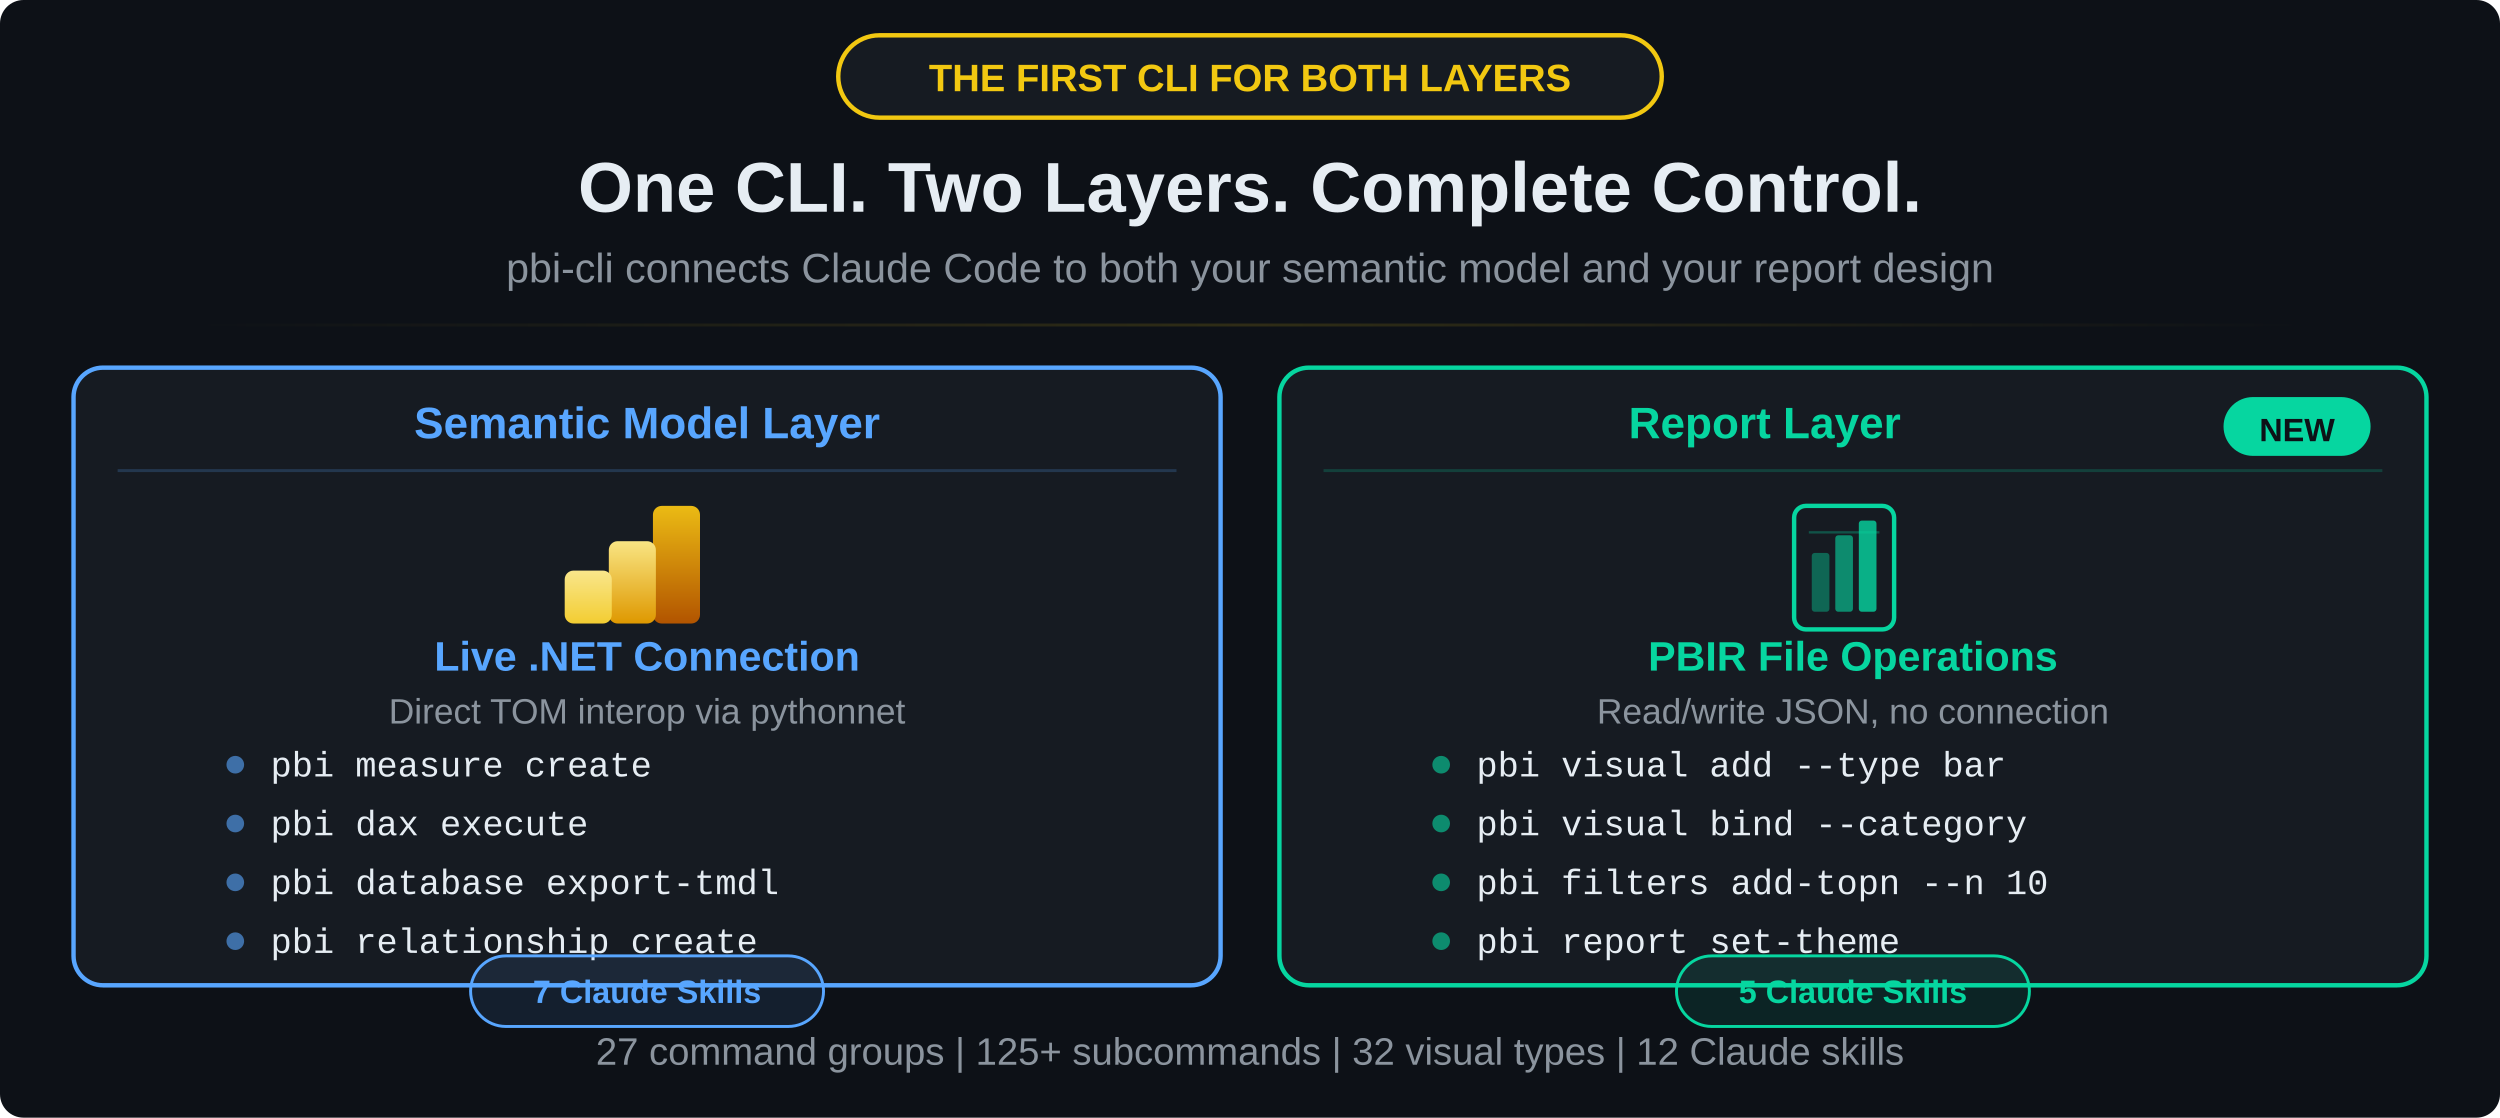
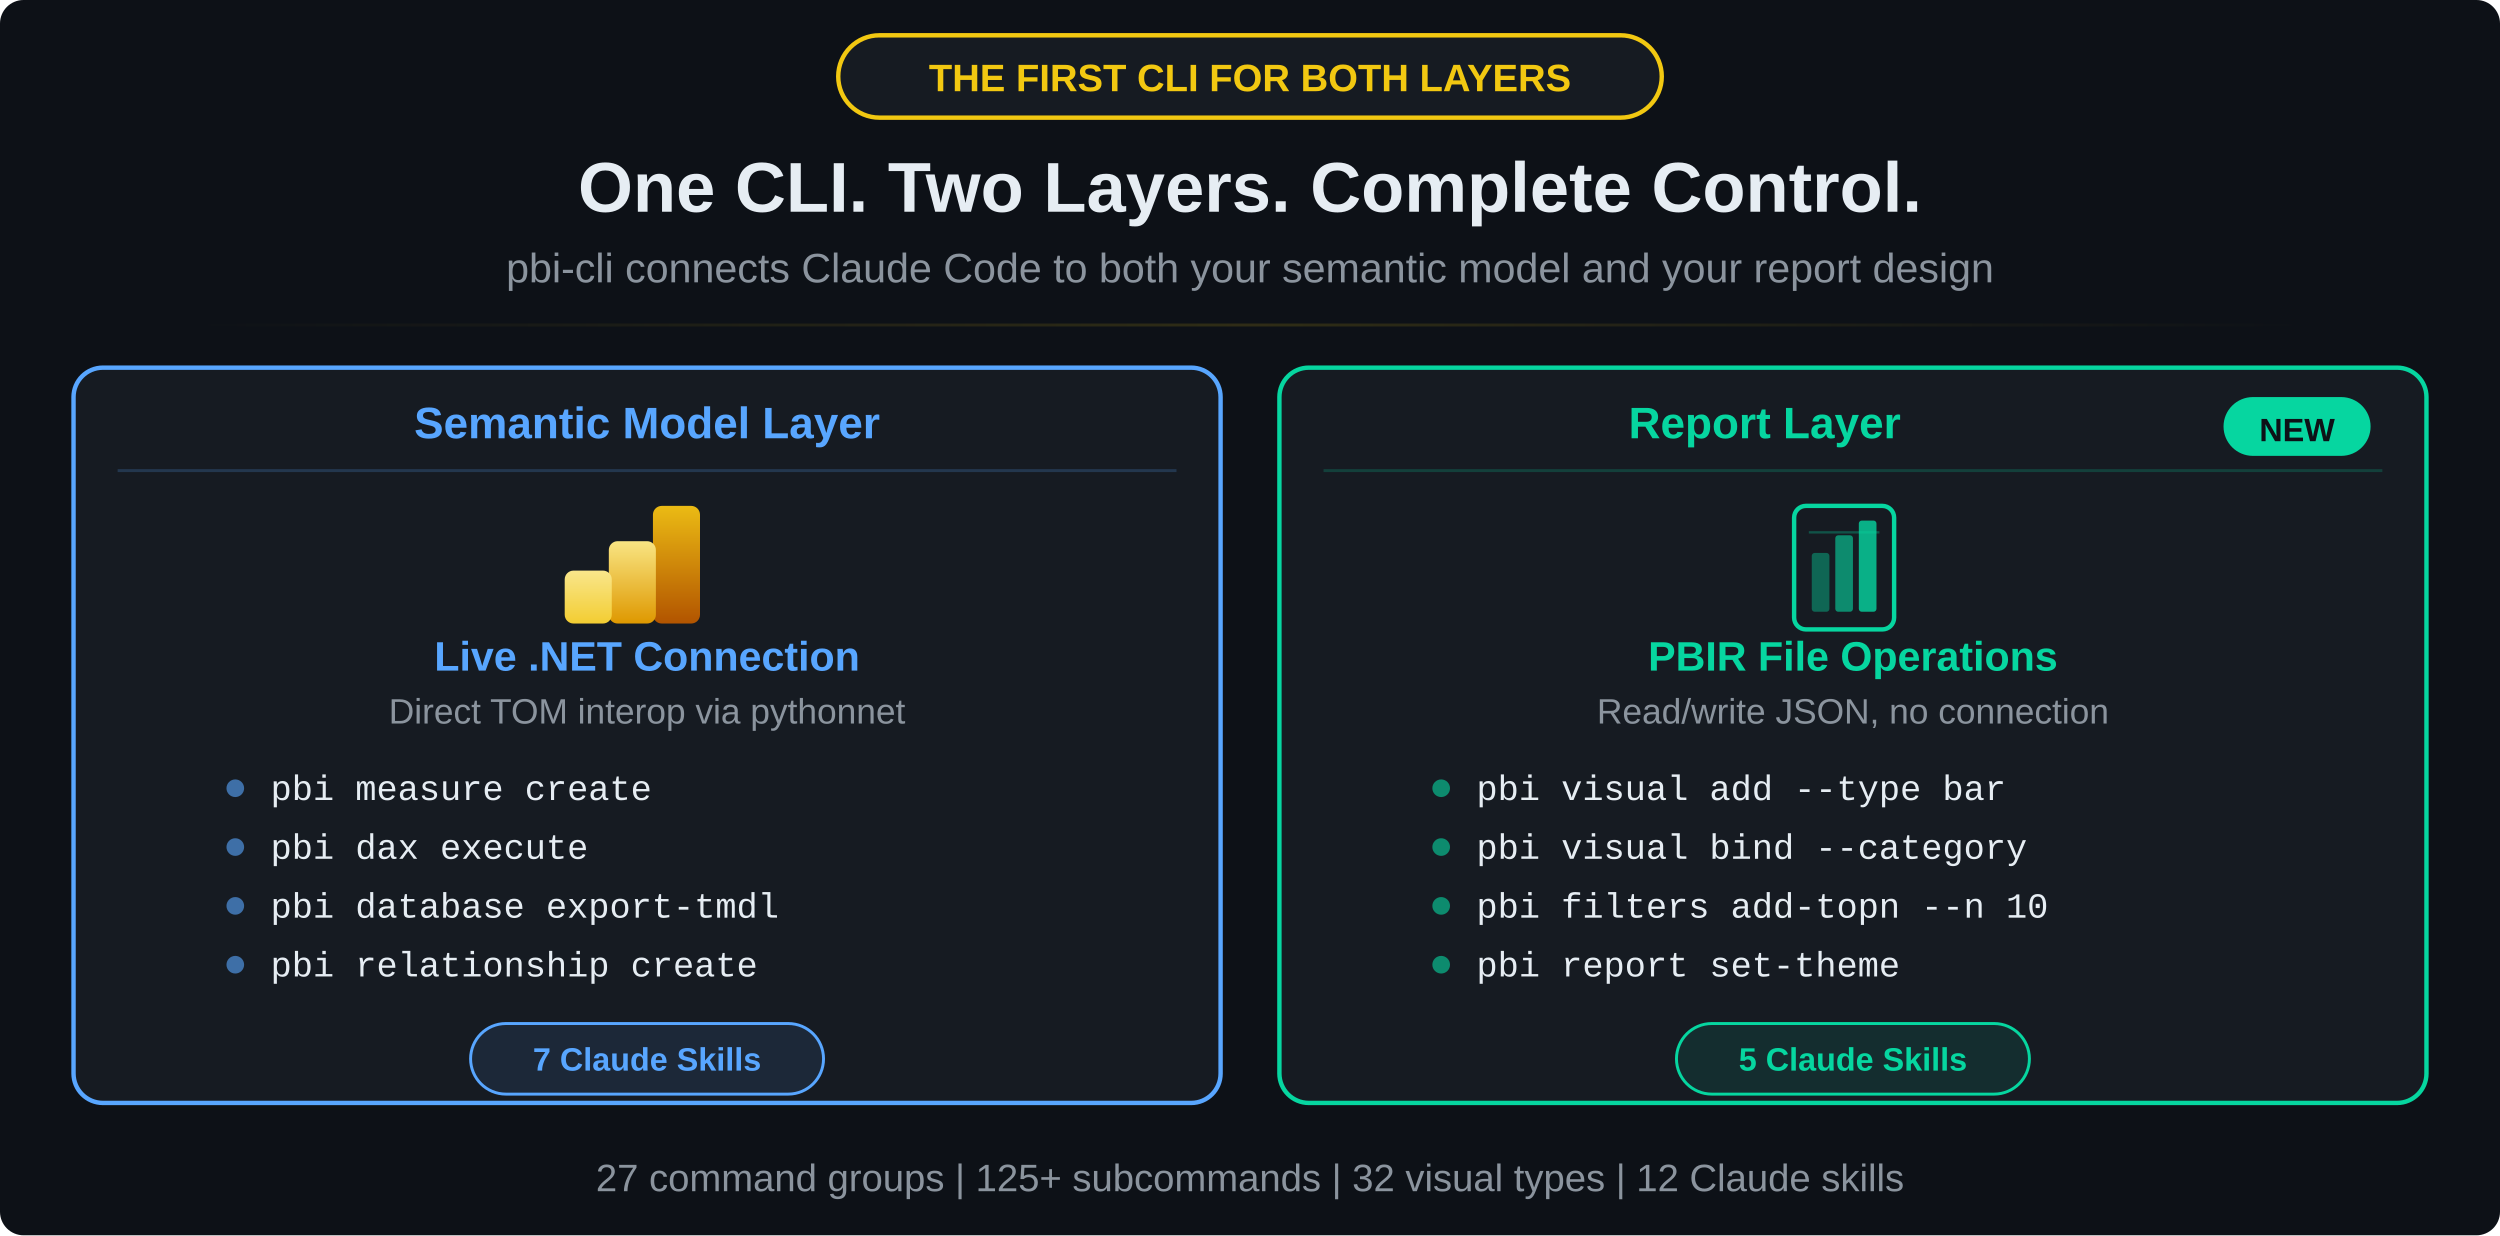
- <svg xmlns="http://www.w3.org/2000/svg" width="850" height="380" viewBox="0 0 850 380">
+ <svg xmlns="http://www.w3.org/2000/svg" width="850" height="420" viewBox="0 0 850 420">
  <defs>
    <linearGradient id="dl-glow" x1="0%" y1="0%" x2="100%" y2="0%">
      <stop offset="0%" stop-color="#F2C811" stop-opacity="0" />
      <stop offset="50%" stop-color="#F2C811" stop-opacity="0.15" />
      <stop offset="100%" stop-color="#F2C811" stop-opacity="0" />
    </linearGradient>
    <linearGradient id="dl-b1" x1="50%" y1="0%" x2="50%" y2="100%">
      <stop offset="0%" stop-color="#EBBB14" />
      <stop offset="100%" stop-color="#B25400" />
    </linearGradient>
    <linearGradient id="dl-b2" x1="50%" y1="0%" x2="50%" y2="100%">
      <stop offset="0%" stop-color="#F9E583" />
      <stop offset="100%" stop-color="#DE9800" />
    </linearGradient>
    <linearGradient id="dl-b3" x1="50%" y1="0%" x2="50%" y2="100%">
      <stop offset="0%" stop-color="#F9E68B" />
      <stop offset="100%" stop-color="#F3CD32" />
    </linearGradient>
  </defs>
  <rect width="100%" height="100%" fill="#0d1117" rx="8" />
  <rect x="285" y="12" width="280" height="28" rx="14" fill="#161b22" stroke="#F2C811" stroke-width="1.5" />
  <text x="425" y="31" font-family="'Segoe UI', Arial, sans-serif" font-size="13" fill="#F2C811" text-anchor="middle" font-weight="bold">THE FIRST CLI FOR BOTH LAYERS</text>
  <text x="425" y="72" font-family="'Segoe UI', Arial, sans-serif" font-size="24" fill="#e6edf3" text-anchor="middle" font-weight="bold">One CLI. Two Layers. Complete Control.</text>
  <text x="425" y="96" font-family="'Segoe UI', Arial, sans-serif" font-size="14" fill="#8b949e" text-anchor="middle">pbi-cli connects Claude Code to both your semantic model and your report design</text>
  <rect x="60" y="110" width="730" height="1" fill="url(#dl-glow)" />
-   <rect x="25" y="125" width="390" height="210" rx="10" fill="#161b22" stroke="#58a6ff" stroke-width="1.5" />
+   <rect x="25" y="125" width="390" height="250" rx="10" fill="#161b22" stroke="#58a6ff" stroke-width="1.5" />
  <text x="220" y="149" font-family="'Segoe UI', Arial, sans-serif" font-size="15" fill="#58a6ff" text-anchor="middle" font-weight="bold">Semantic Model Layer</text>
  <line x1="40" y1="160" x2="400" y2="160" stroke="#58a6ff" stroke-width="1" stroke-opacity="0.2" />
  <g transform="translate(192, 172)">
    <rect x="30" y="0" width="16" height="40" rx="3" fill="url(#dl-b1)" />
    <rect x="15" y="12" width="16" height="28" rx="3" fill="url(#dl-b2)" />
    <rect x="0" y="22" width="16" height="18" rx="3" fill="url(#dl-b3)" />
  </g>
  <text x="220" y="228" font-family="'Segoe UI', Arial, sans-serif" font-size="14" fill="#58a6ff" text-anchor="middle" font-weight="bold">Live .NET Connection</text>
  <text x="220" y="246" font-family="'Segoe UI', Arial, sans-serif" font-size="12" fill="#8b949e" text-anchor="middle">Direct TOM interop via pythonnet</text>
-   <circle cx="80" cy="260" r="3" fill="#58a6ff" opacity="0.6" />
-   <text x="92" y="264" font-family="'Courier New', Courier, monospace" font-size="12" fill="#e6edf3">pbi measure create</text>
-   <circle cx="80" cy="280" r="3" fill="#58a6ff" opacity="0.6" />
-   <text x="92" y="284" font-family="'Courier New', Courier, monospace" font-size="12" fill="#e6edf3">pbi dax execute</text>
-   <circle cx="80" cy="300" r="3" fill="#58a6ff" opacity="0.6" />
-   <text x="92" y="304" font-family="'Courier New', Courier, monospace" font-size="12" fill="#e6edf3">pbi database export-tmdl</text>
-   <circle cx="80" cy="320" r="3" fill="#58a6ff" opacity="0.6" />
-   <text x="92" y="324" font-family="'Courier New', Courier, monospace" font-size="12" fill="#e6edf3">pbi relationship create</text>
-   <rect x="160" y="325" width="120" height="24" rx="12" fill="#58a6ff" fill-opacity="0.1" stroke="#58a6ff" stroke-width="1" />
-   <text x="220" y="341" font-family="'Segoe UI', Arial, sans-serif" font-size="11" fill="#58a6ff" text-anchor="middle" font-weight="600">7 Claude Skills</text>
-   <rect x="435" y="125" width="390" height="210" rx="10" fill="#161b22" stroke="#06d6a0" stroke-width="1.5" />
+   <circle cx="80" cy="268" r="3" fill="#58a6ff" opacity="0.6" />
+   <text x="92" y="272" font-family="'Courier New', Courier, monospace" font-size="12" fill="#e6edf3">pbi measure create</text>
+   <circle cx="80" cy="288" r="3" fill="#58a6ff" opacity="0.6" />
+   <text x="92" y="292" font-family="'Courier New', Courier, monospace" font-size="12" fill="#e6edf3">pbi dax execute</text>
+   <circle cx="80" cy="308" r="3" fill="#58a6ff" opacity="0.6" />
+   <text x="92" y="312" font-family="'Courier New', Courier, monospace" font-size="12" fill="#e6edf3">pbi database export-tmdl</text>
+   <circle cx="80" cy="328" r="3" fill="#58a6ff" opacity="0.6" />
+   <text x="92" y="332" font-family="'Courier New', Courier, monospace" font-size="12" fill="#e6edf3">pbi relationship create</text>
+   <rect x="160" y="348" width="120" height="24" rx="12" fill="#58a6ff" fill-opacity="0.1" stroke="#58a6ff" stroke-width="1" />
+   <text x="220" y="364" font-family="'Segoe UI', Arial, sans-serif" font-size="11" fill="#58a6ff" text-anchor="middle" font-weight="600">7 Claude Skills</text>
+   <rect x="435" y="125" width="390" height="250" rx="10" fill="#161b22" stroke="#06d6a0" stroke-width="1.5" />
  <text x="600" y="149" font-family="'Segoe UI', Arial, sans-serif" font-size="15" fill="#06d6a0" text-anchor="middle" font-weight="bold">Report Layer</text>
  <line x1="450" y1="160" x2="810" y2="160" stroke="#06d6a0" stroke-width="1" stroke-opacity="0.2" />
  <rect x="756" y="135" width="50" height="20" rx="10" fill="#06d6a0" />
  <text x="781" y="150" font-family="'Segoe UI', Arial, sans-serif" font-size="11" fill="#0d1117" text-anchor="middle" font-weight="bold">NEW</text>
  <g transform="translate(610, 172)">
    <rect x="0" y="0" width="34" height="42" rx="4" fill="none" stroke="#06d6a0" stroke-width="1.5" />
    <line x1="5" y1="9" x2="29" y2="9" stroke="#06d6a0" stroke-width="0.8" stroke-opacity="0.3" />
    <rect x="6" y="16" width="6" height="20" rx="1" fill="#06d6a0" opacity="0.4" />
    <rect x="14" y="10" width="6" height="26" rx="1" fill="#06d6a0" opacity="0.6" />
    <rect x="22" y="5" width="6" height="31" rx="1" fill="#06d6a0" opacity="0.8" />
  </g>
  <text x="630" y="228" font-family="'Segoe UI', Arial, sans-serif" font-size="14" fill="#06d6a0" text-anchor="middle" font-weight="bold">PBIR File Operations</text>
  <text x="630" y="246" font-family="'Segoe UI', Arial, sans-serif" font-size="12" fill="#8b949e" text-anchor="middle">Read/write JSON, no connection</text>
-   <circle cx="490" cy="260" r="3" fill="#06d6a0" opacity="0.6" />
-   <text x="502" y="264" font-family="'Courier New', Courier, monospace" font-size="12" fill="#e6edf3">pbi visual add --type bar</text>
-   <circle cx="490" cy="280" r="3" fill="#06d6a0" opacity="0.6" />
-   <text x="502" y="284" font-family="'Courier New', Courier, monospace" font-size="12" fill="#e6edf3">pbi visual bind --category</text>
-   <circle cx="490" cy="300" r="3" fill="#06d6a0" opacity="0.6" />
-   <text x="502" y="304" font-family="'Courier New', Courier, monospace" font-size="12" fill="#e6edf3">pbi filters add-topn --n 10</text>
-   <circle cx="490" cy="320" r="3" fill="#06d6a0" opacity="0.6" />
-   <text x="502" y="324" font-family="'Courier New', Courier, monospace" font-size="12" fill="#e6edf3">pbi report set-theme</text>
-   <rect x="570" y="325" width="120" height="24" rx="12" fill="#06d6a0" fill-opacity="0.1" stroke="#06d6a0" stroke-width="1" />
-   <text x="630" y="341" font-family="'Segoe UI', Arial, sans-serif" font-size="11" fill="#06d6a0" text-anchor="middle" font-weight="600">5 Claude Skills</text>
-   <text x="425" y="362" font-family="'Segoe UI', Arial, sans-serif" font-size="13" fill="#8b949e" text-anchor="middle">27 command groups  |  125+ subcommands  |  32 visual types  |  12 Claude skills</text>
+   <circle cx="490" cy="268" r="3" fill="#06d6a0" opacity="0.6" />
+   <text x="502" y="272" font-family="'Courier New', Courier, monospace" font-size="12" fill="#e6edf3">pbi visual add --type bar</text>
+   <circle cx="490" cy="288" r="3" fill="#06d6a0" opacity="0.6" />
+   <text x="502" y="292" font-family="'Courier New', Courier, monospace" font-size="12" fill="#e6edf3">pbi visual bind --category</text>
+   <circle cx="490" cy="308" r="3" fill="#06d6a0" opacity="0.6" />
+   <text x="502" y="312" font-family="'Courier New', Courier, monospace" font-size="12" fill="#e6edf3">pbi filters add-topn --n 10</text>
+   <circle cx="490" cy="328" r="3" fill="#06d6a0" opacity="0.6" />
+   <text x="502" y="332" font-family="'Courier New', Courier, monospace" font-size="12" fill="#e6edf3">pbi report set-theme</text>
+   <rect x="570" y="348" width="120" height="24" rx="12" fill="#06d6a0" fill-opacity="0.1" stroke="#06d6a0" stroke-width="1" />
+   <text x="630" y="364" font-family="'Segoe UI', Arial, sans-serif" font-size="11" fill="#06d6a0" text-anchor="middle" font-weight="600">5 Claude Skills</text>
+   <text x="425" y="405" font-family="'Segoe UI', Arial, sans-serif" font-size="13" fill="#8b949e" text-anchor="middle">27 command groups  |  125+ subcommands  |  32 visual types  |  12 Claude skills</text>
</svg>
